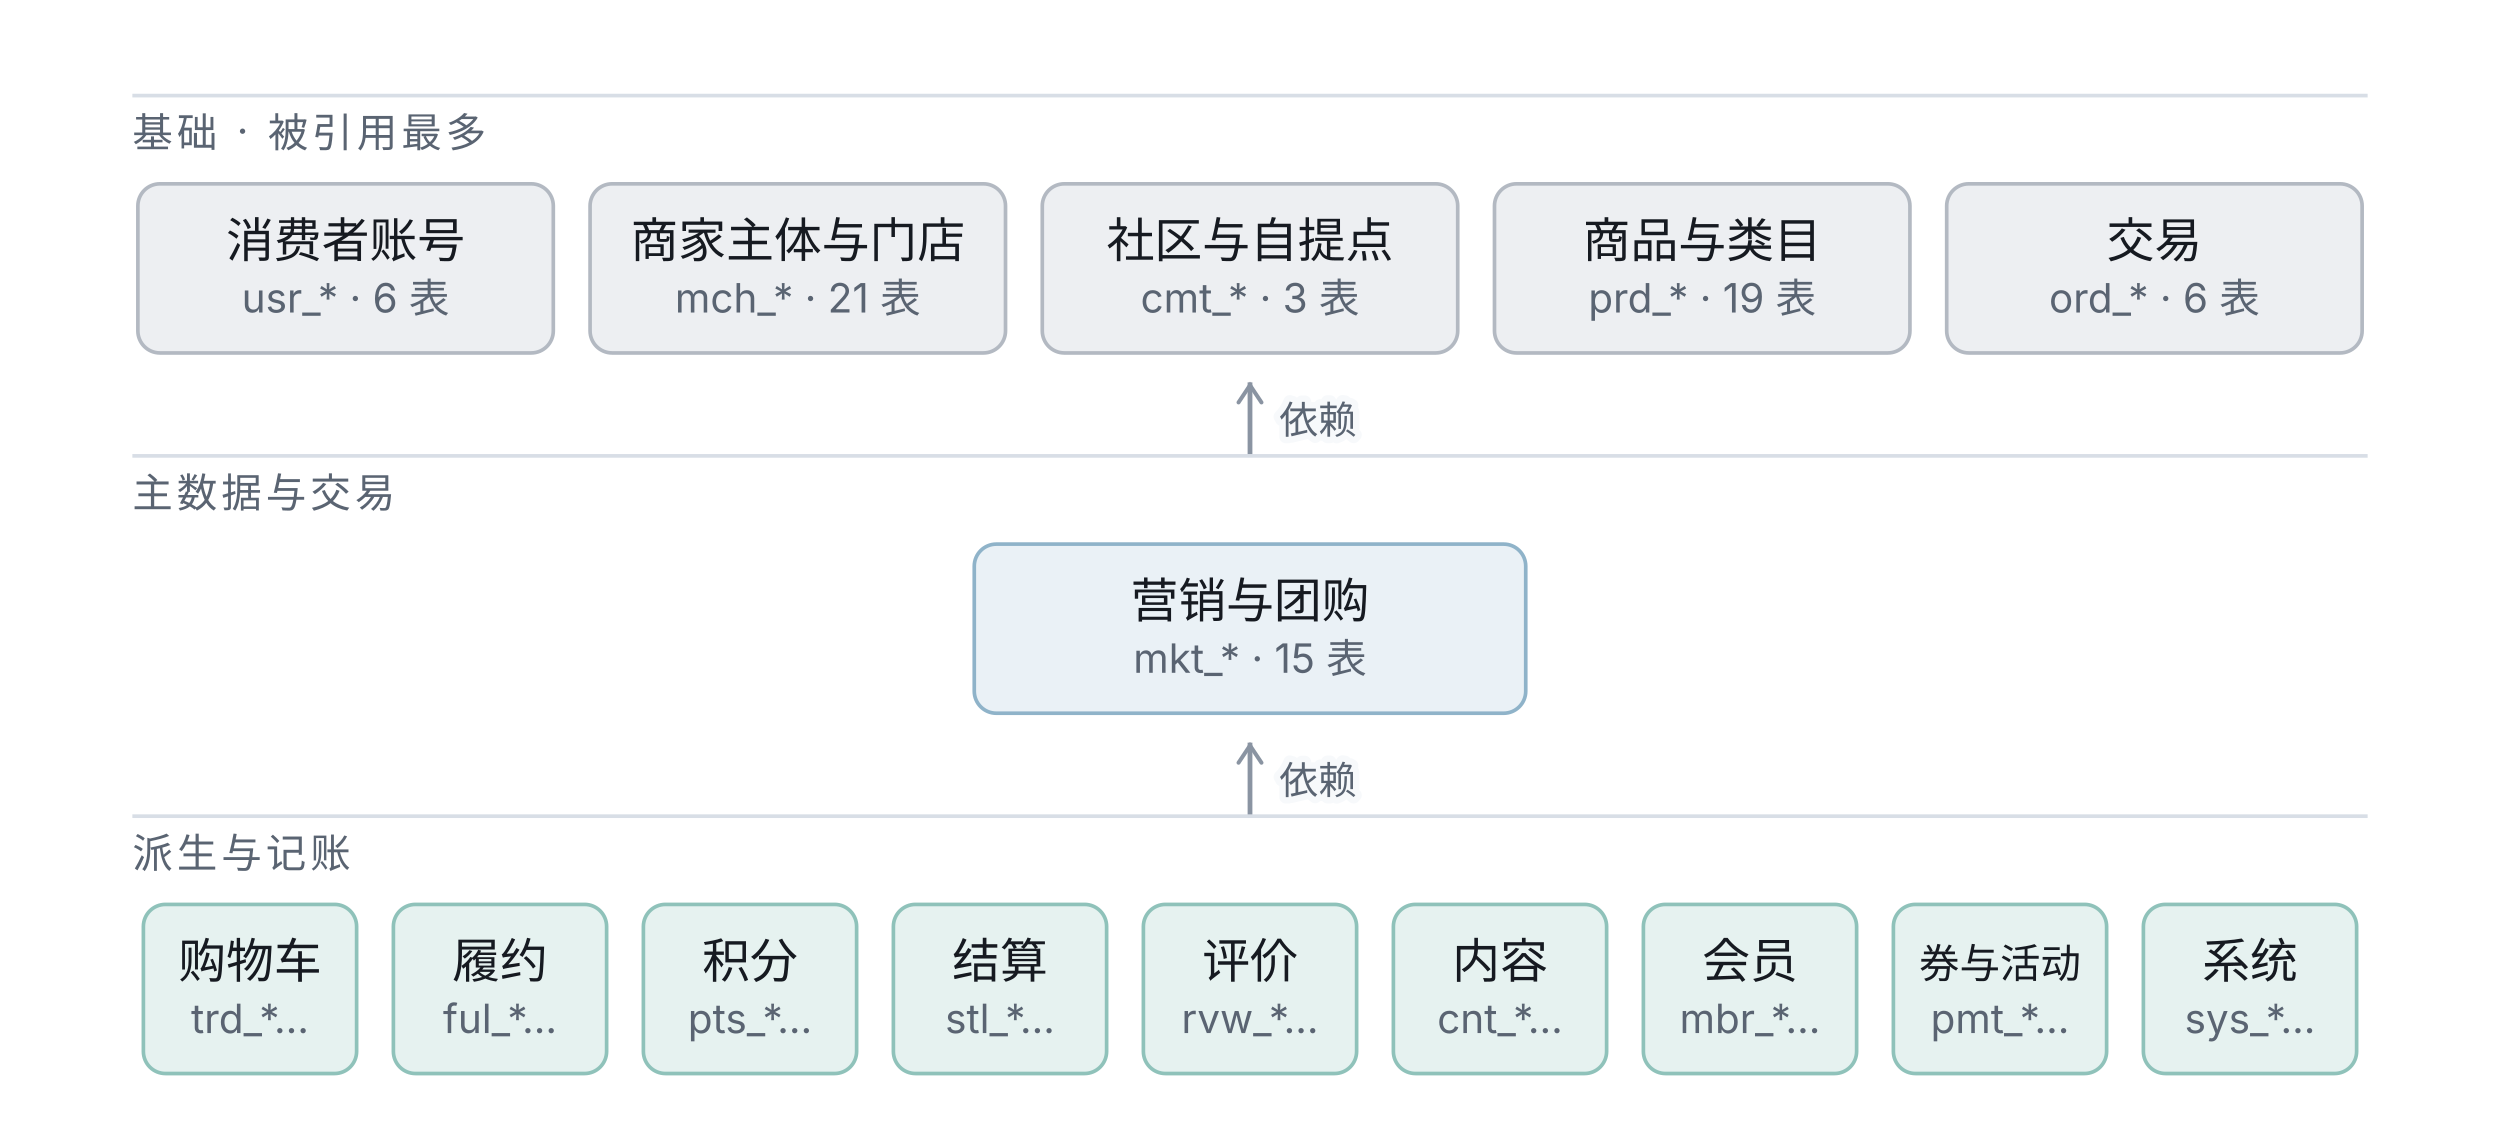
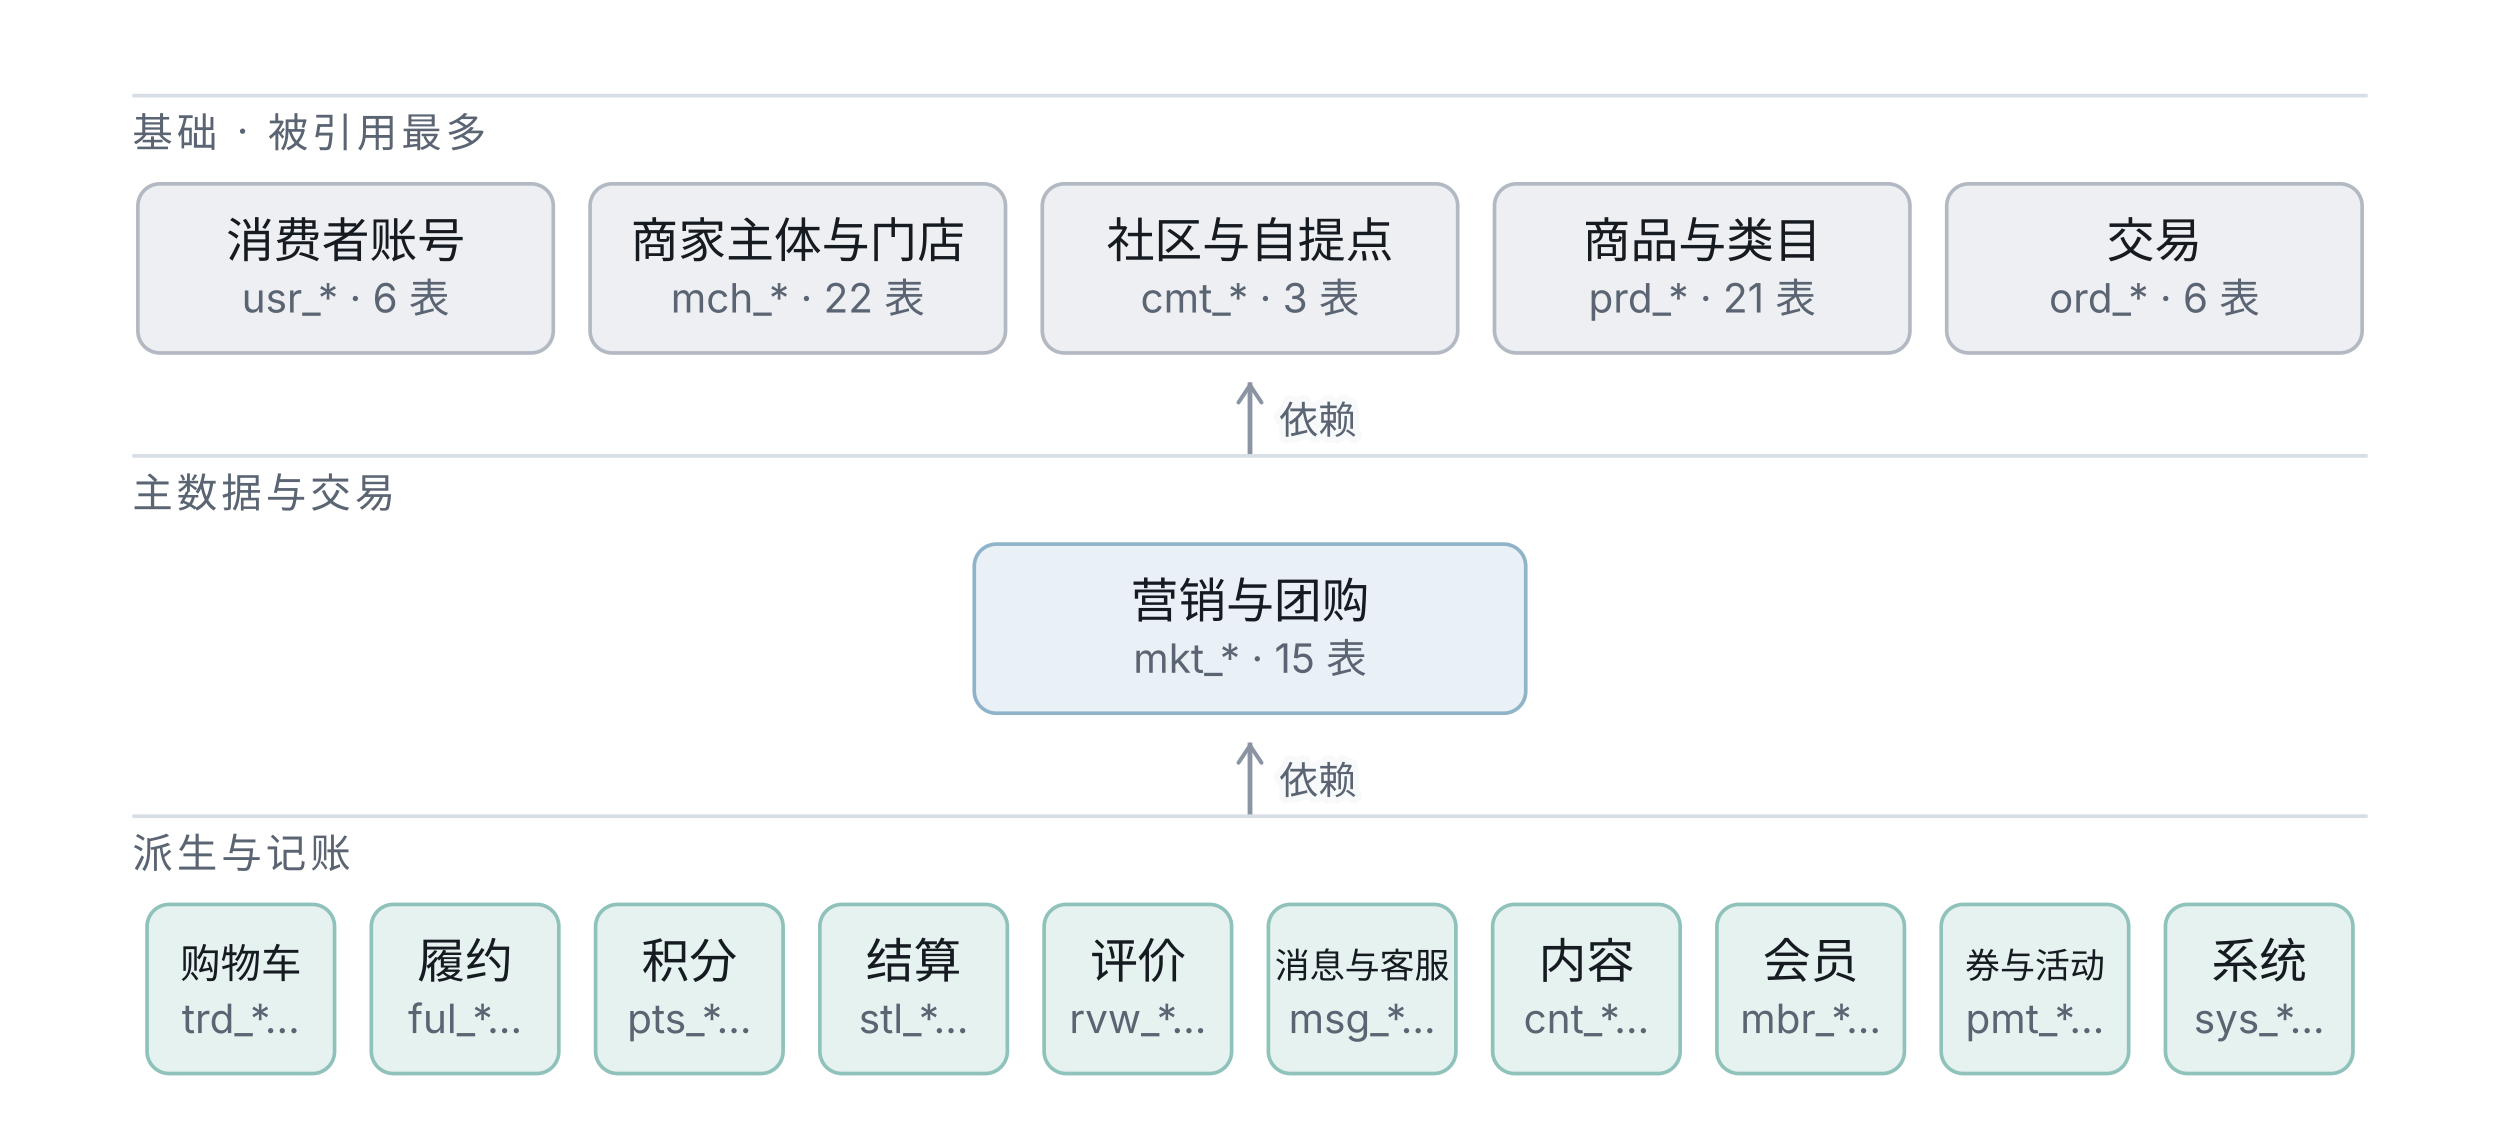
<svg xmlns="http://www.w3.org/2000/svg" width="680" height="312" viewBox="0 0 680 312" role="img" font-family="system-ui,-apple-system,'PingFang SC',sans-serif">
  <defs>
    <marker id="a" viewBox="0 0 10 10" refX="9" refY="5" markerWidth="6" markerHeight="6" orient="auto-start-reverse">
      <path d="M2 1L8 5L2 9" fill="none" stroke="#8A94A2" stroke-width="1.4" stroke-linecap="round" />
    </marker>
    <style>.n{font-weight:500;fill:#161A21}.s{font-size:11px;fill:#5A6472}
.l{font-size:10.5px;fill:#5A6472;paint-order:stroke;stroke:#F7F9FB;stroke-width:3.5;stroke-linejoin:round}.b{font-size:11px;fill:#5A6472;letter-spacing:.1em}
.ar{stroke:#8A94A2;stroke-width:1.3;fill:none}</style>
  </defs>
  <line x1="36" y1="26" x2="644" y2="26" stroke="#D8DEE6" />
  <text class="b" x="36" y="40">基础 · 被引用最多</text>
  <rect x="37.5" y="50" width="113" height="46" rx="6" fill="#EDEFF2" stroke="#B3B9C2" />
  <text class="n" x="94" y="70" text-anchor="middle" font-size="13">消费者账号</text>
  <text class="s" x="94" y="85" text-anchor="middle">usr_* · 6 表</text>
  <rect x="160.5" y="50" width="113" height="46" rx="6" fill="#EDEFF2" stroke="#B3B9C2" />
  <text class="n" x="217" y="70" text-anchor="middle" font-size="13">商家主体与门店</text>
-   <text class="s" x="217" y="85" text-anchor="middle">mch_* · 21 表</text>
+   <text class="s" x="217" y="85" text-anchor="middle">mch_* · 22 表</text>
  <rect x="283.5" y="50" width="113" height="46" rx="6" fill="#EDEFF2" stroke="#B3B9C2" />
  <text class="n" x="340" y="70" text-anchor="middle" font-size="13">社区与自提点</text>
  <text class="s" x="340" y="85" text-anchor="middle">cmt_* · 3 表</text>
  <rect x="406.5" y="50" width="113" height="46" rx="6" fill="#EDEFF2" stroke="#B3B9C2" />
  <text class="n" x="463" y="70" text-anchor="middle" font-size="13">商品与类目</text>
-   <text class="s" x="463" y="85" text-anchor="middle">prd_* · 19 表</text>
+   <text class="s" x="463" y="85" text-anchor="middle">prd_* · 21 表</text>
  <rect x="529.5" y="50" width="113" height="46" rx="6" fill="#EDEFF2" stroke="#B3B9C2" />
  <text class="n" x="586" y="70" text-anchor="middle" font-size="13">交易</text>
  <text class="s" x="586" y="85" text-anchor="middle">ord_* · 6 表</text>
  <line class="ar" x1="340" y1="124" x2="340" y2="104" marker-end="url(#a)" />
  <text class="l" x="348" y="118">依赖</text>
  <line x1="36" y1="124" x2="644" y2="124" stroke="#D8DEE6" />
  <text class="b" x="36" y="138">主数据与交易</text>
  <rect x="265" y="148" width="150" height="46" rx="6" fill="#EAF1F6" stroke="#8FB3C9" />
  <text class="n" x="340" y="168" text-anchor="middle" font-size="13">营销与团购</text>
  <text class="s" x="340" y="183" text-anchor="middle">mkt_* · 15 表</text>
  <line class="ar" x1="340" y1="222" x2="340" y2="202" marker-end="url(#a)" />
  <text class="l" x="348" y="216">依赖</text>
  <line x1="36" y1="222" x2="644" y2="222" stroke="#D8DEE6" />
  <text class="b" x="36" y="236">派生与记账</text>
-   <rect x="39" y="246" width="58" height="46" rx="6" fill="#E6F2F0" stroke="#8FC2BA" />
-   <text class="n" x="68" y="266" text-anchor="middle" font-size="13">购物车</text>
-   <text class="s" x="68" y="281" text-anchor="middle">trd_*…</text>
-   <rect x="107" y="246" width="58" height="46" rx="6" fill="#E6F2F0" stroke="#8FC2BA" />
-   <text class="n" x="136" y="266" text-anchor="middle" font-size="13">履约</text>
-   <text class="s" x="136" y="281" text-anchor="middle">ful_*…</text>
-   <rect x="175" y="246" width="58" height="46" rx="6" fill="#E6F2F0" stroke="#8FC2BA" />
-   <text class="n" x="204" y="266" text-anchor="middle" font-size="13">积分</text>
-   <text class="s" x="204" y="281" text-anchor="middle">pts_*…</text>
-   <rect x="243" y="246" width="58" height="46" rx="6" fill="#E6F2F0" stroke="#8FC2BA" />
-   <text class="n" x="272" y="266" text-anchor="middle" font-size="13">结算</text>
-   <text class="s" x="272" y="281" text-anchor="middle">stl_*…</text>
-   <rect x="311" y="246" width="58" height="46" rx="6" fill="#E6F2F0" stroke="#8FC2BA" />
-   <text class="n" x="340" y="266" text-anchor="middle" font-size="13">评价</text>
-   <text class="s" x="340" y="281" text-anchor="middle">rvw_*…</text>
-   <rect x="379" y="246" width="58" height="46" rx="6" fill="#E6F2F0" stroke="#8FC2BA" />
-   <text class="n" x="408" y="266" text-anchor="middle" font-size="13">内容</text>
-   <text class="s" x="408" y="281" text-anchor="middle">cnt_*…</text>
-   <rect x="447" y="246" width="58" height="46" rx="6" fill="#E6F2F0" stroke="#8FC2BA" />
-   <text class="n" x="476" y="266" text-anchor="middle" font-size="13">会员</text>
-   <text class="s" x="476" y="281" text-anchor="middle">mbr_*…</text>
-   <rect x="515" y="246" width="58" height="46" rx="6" fill="#E6F2F0" stroke="#8FC2BA" />
-   <text class="n" x="544" y="266" text-anchor="middle" font-size="11">券与活动</text>
-   <text class="s" x="544" y="281" text-anchor="middle">pmt_*…</text>
-   <rect x="583" y="246" width="58" height="46" rx="6" fill="#E6F2F0" stroke="#8FC2BA" />
-   <text class="n" x="612" y="266" text-anchor="middle" font-size="13">系统</text>
-   <text class="s" x="612" y="281" text-anchor="middle">sys_*…</text>
+   <rect x="40" y="246" width="51" height="46" rx="6" fill="#E6F2F0" stroke="#8FC2BA" />
+   <text class="n" x="65.5" y="266" text-anchor="middle" font-size="11">购物车</text>
+   <text class="s" x="65.5" y="281" text-anchor="middle">trd_*…</text>
+   <rect x="101" y="246" width="51" height="46" rx="6" fill="#E6F2F0" stroke="#8FC2BA" />
+   <text class="n" x="126.5" y="266" text-anchor="middle" font-size="13">履约</text>
+   <text class="s" x="126.5" y="281" text-anchor="middle">ful_*…</text>
+   <rect x="162" y="246" width="51" height="46" rx="6" fill="#E6F2F0" stroke="#8FC2BA" />
+   <text class="n" x="187.5" y="266" text-anchor="middle" font-size="13">积分</text>
+   <text class="s" x="187.5" y="281" text-anchor="middle">pts_*…</text>
+   <rect x="223" y="246" width="51" height="46" rx="6" fill="#E6F2F0" stroke="#8FC2BA" />
+   <text class="n" x="248.5" y="266" text-anchor="middle" font-size="13">结算</text>
+   <text class="s" x="248.5" y="281" text-anchor="middle">stl_*…</text>
+   <rect x="284" y="246" width="51" height="46" rx="6" fill="#E6F2F0" stroke="#8FC2BA" />
+   <text class="n" x="309.5" y="266" text-anchor="middle" font-size="13">评价</text>
+   <text class="s" x="309.5" y="281" text-anchor="middle">rvw_*…</text>
+   <rect x="345" y="246" width="51" height="46" rx="6" fill="#E6F2F0" stroke="#8FC2BA" />
+   <text class="n" x="370.5" y="266" text-anchor="middle" font-size="9.5">消息与客服</text>
+   <text class="s" x="370.5" y="281" text-anchor="middle">msg_*…</text>
+   <rect x="406" y="246" width="51" height="46" rx="6" fill="#E6F2F0" stroke="#8FC2BA" />
+   <text class="n" x="431.5" y="266" text-anchor="middle" font-size="13">内容</text>
+   <text class="s" x="431.5" y="281" text-anchor="middle">cnt_*…</text>
+   <rect x="467" y="246" width="51" height="46" rx="6" fill="#E6F2F0" stroke="#8FC2BA" />
+   <text class="n" x="492.5" y="266" text-anchor="middle" font-size="13">会员</text>
+   <text class="s" x="492.5" y="281" text-anchor="middle">mbr_*…</text>
+   <rect x="528" y="246" width="51" height="46" rx="6" fill="#E6F2F0" stroke="#8FC2BA" />
+   <text class="n" x="553.5" y="266" text-anchor="middle" font-size="9.5">券与活动</text>
+   <text class="s" x="553.5" y="281" text-anchor="middle">pmt_*…</text>
+   <rect x="589" y="246" width="51" height="46" rx="6" fill="#E6F2F0" stroke="#8FC2BA" />
+   <text class="n" x="614.5" y="266" text-anchor="middle" font-size="13">系统</text>
+   <text class="s" x="614.5" y="281" text-anchor="middle">sys_*…</text>
</svg>
